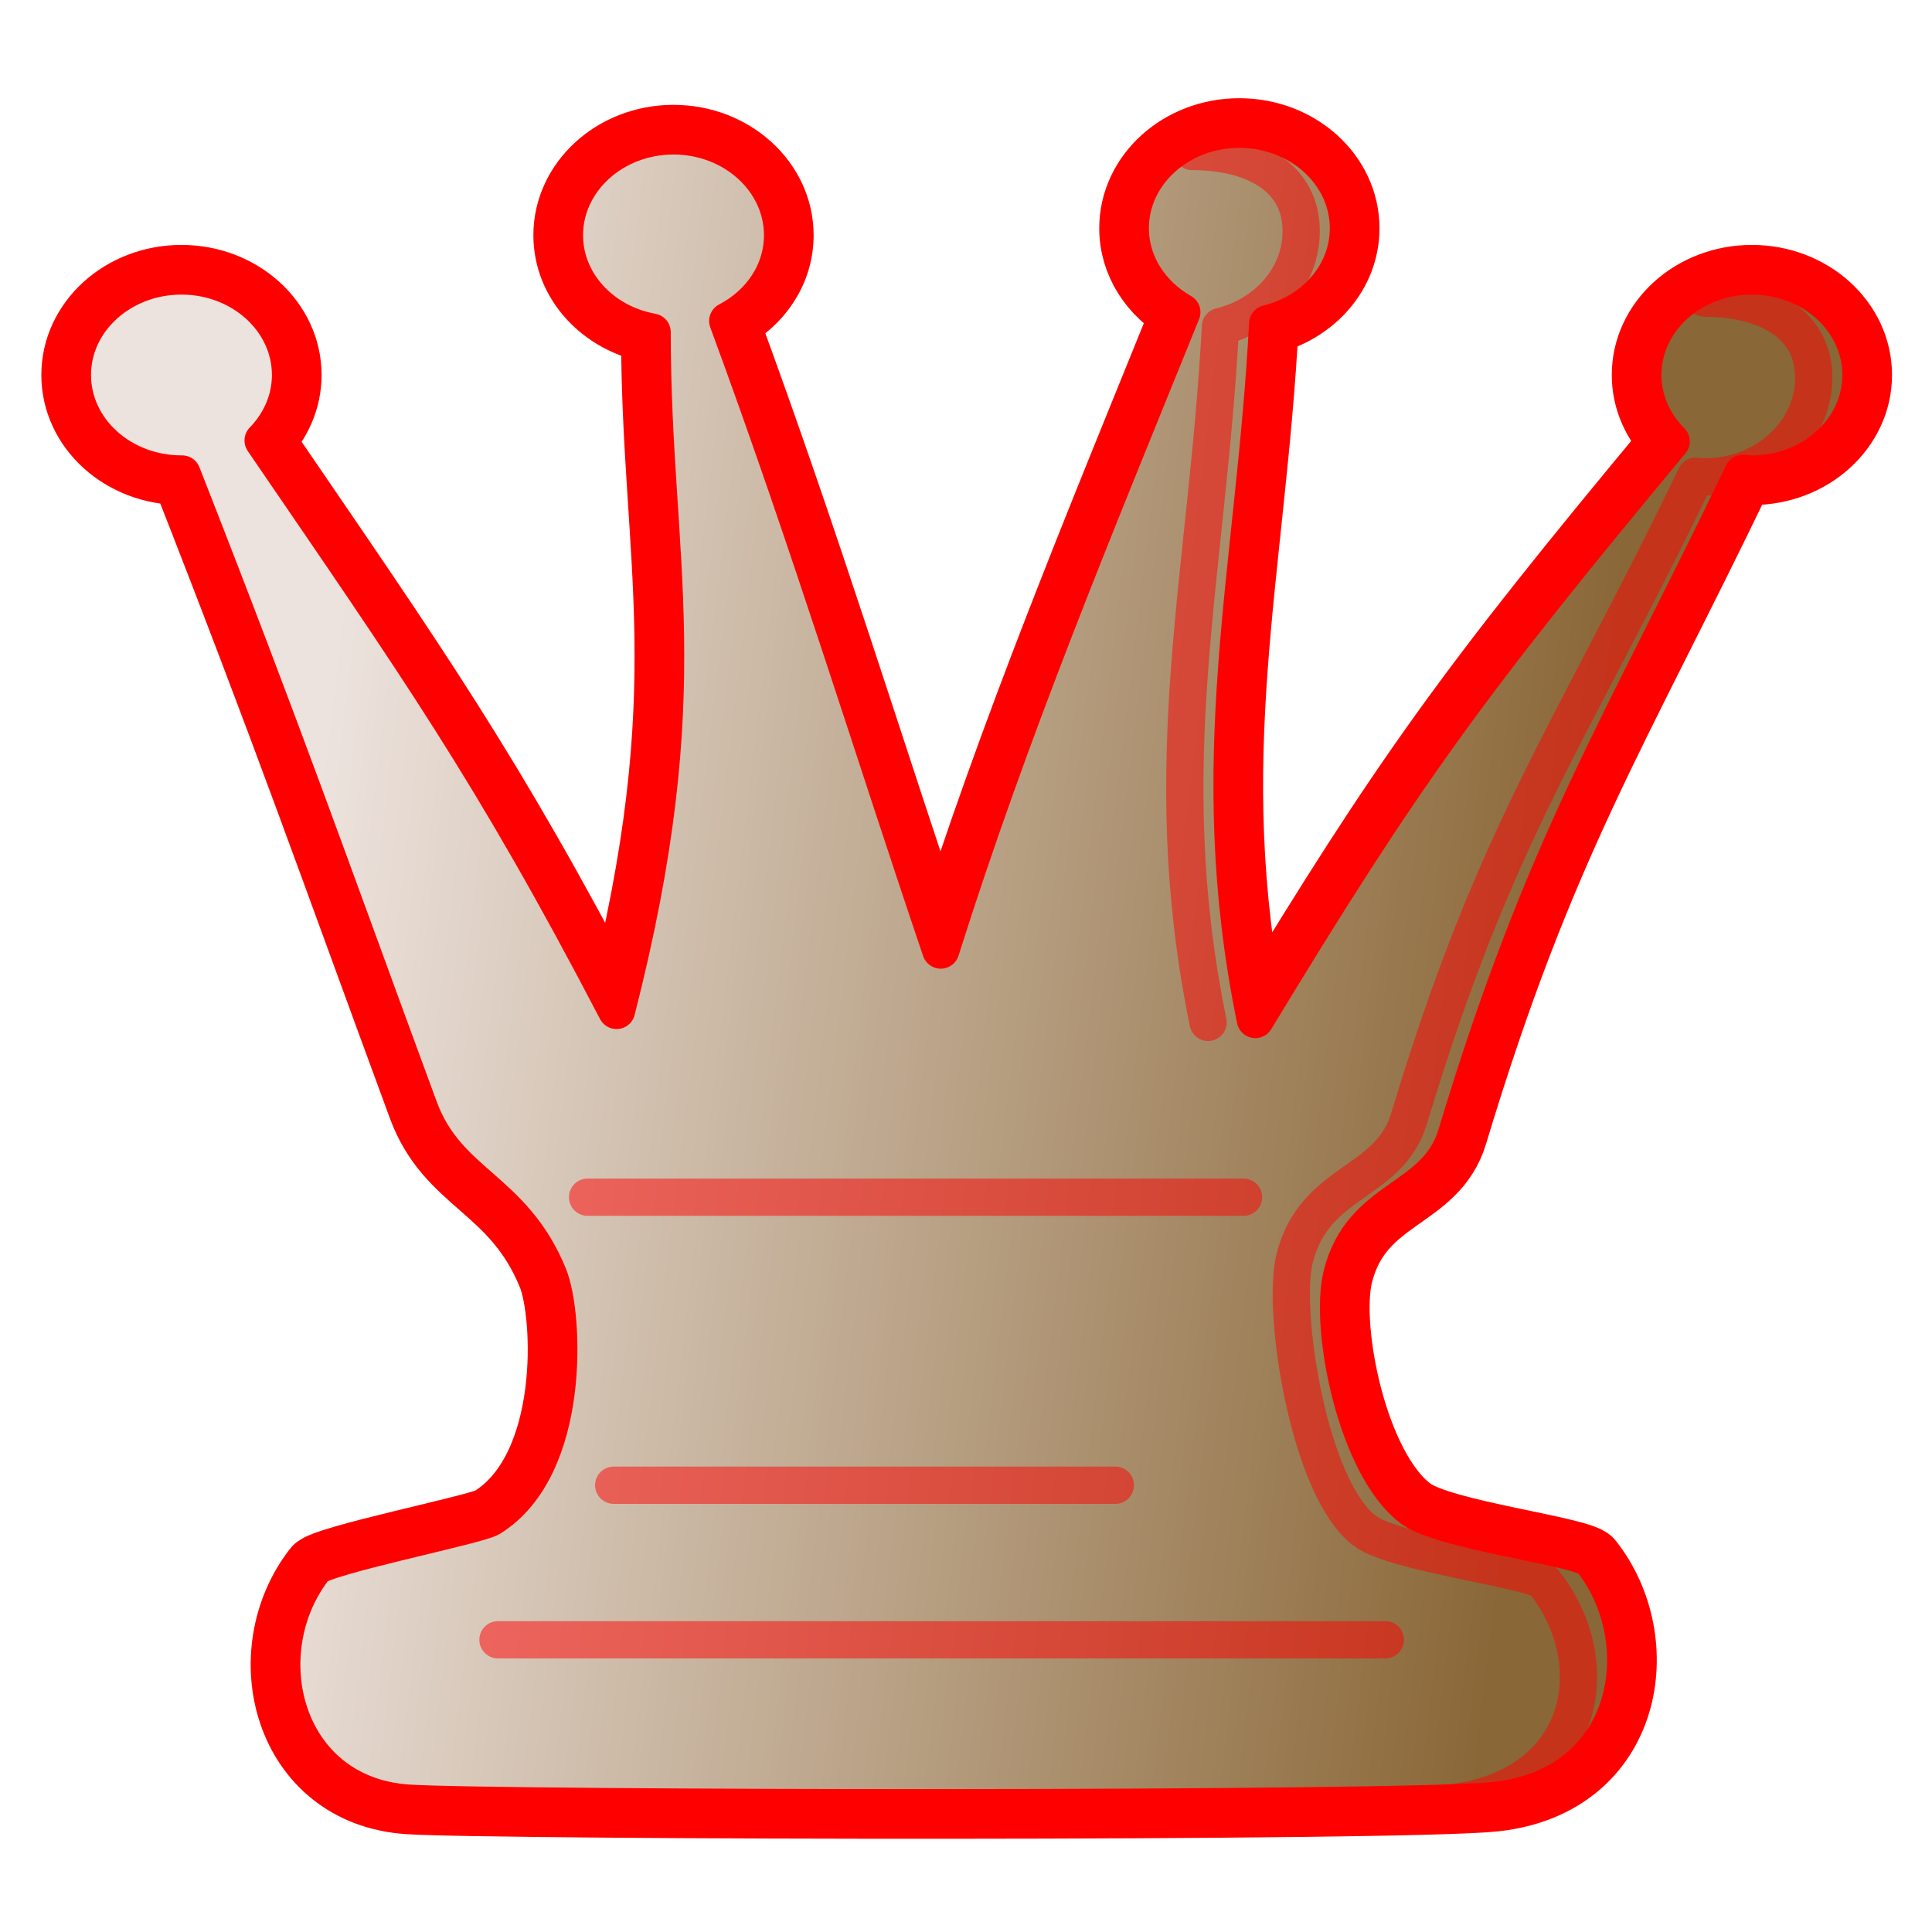
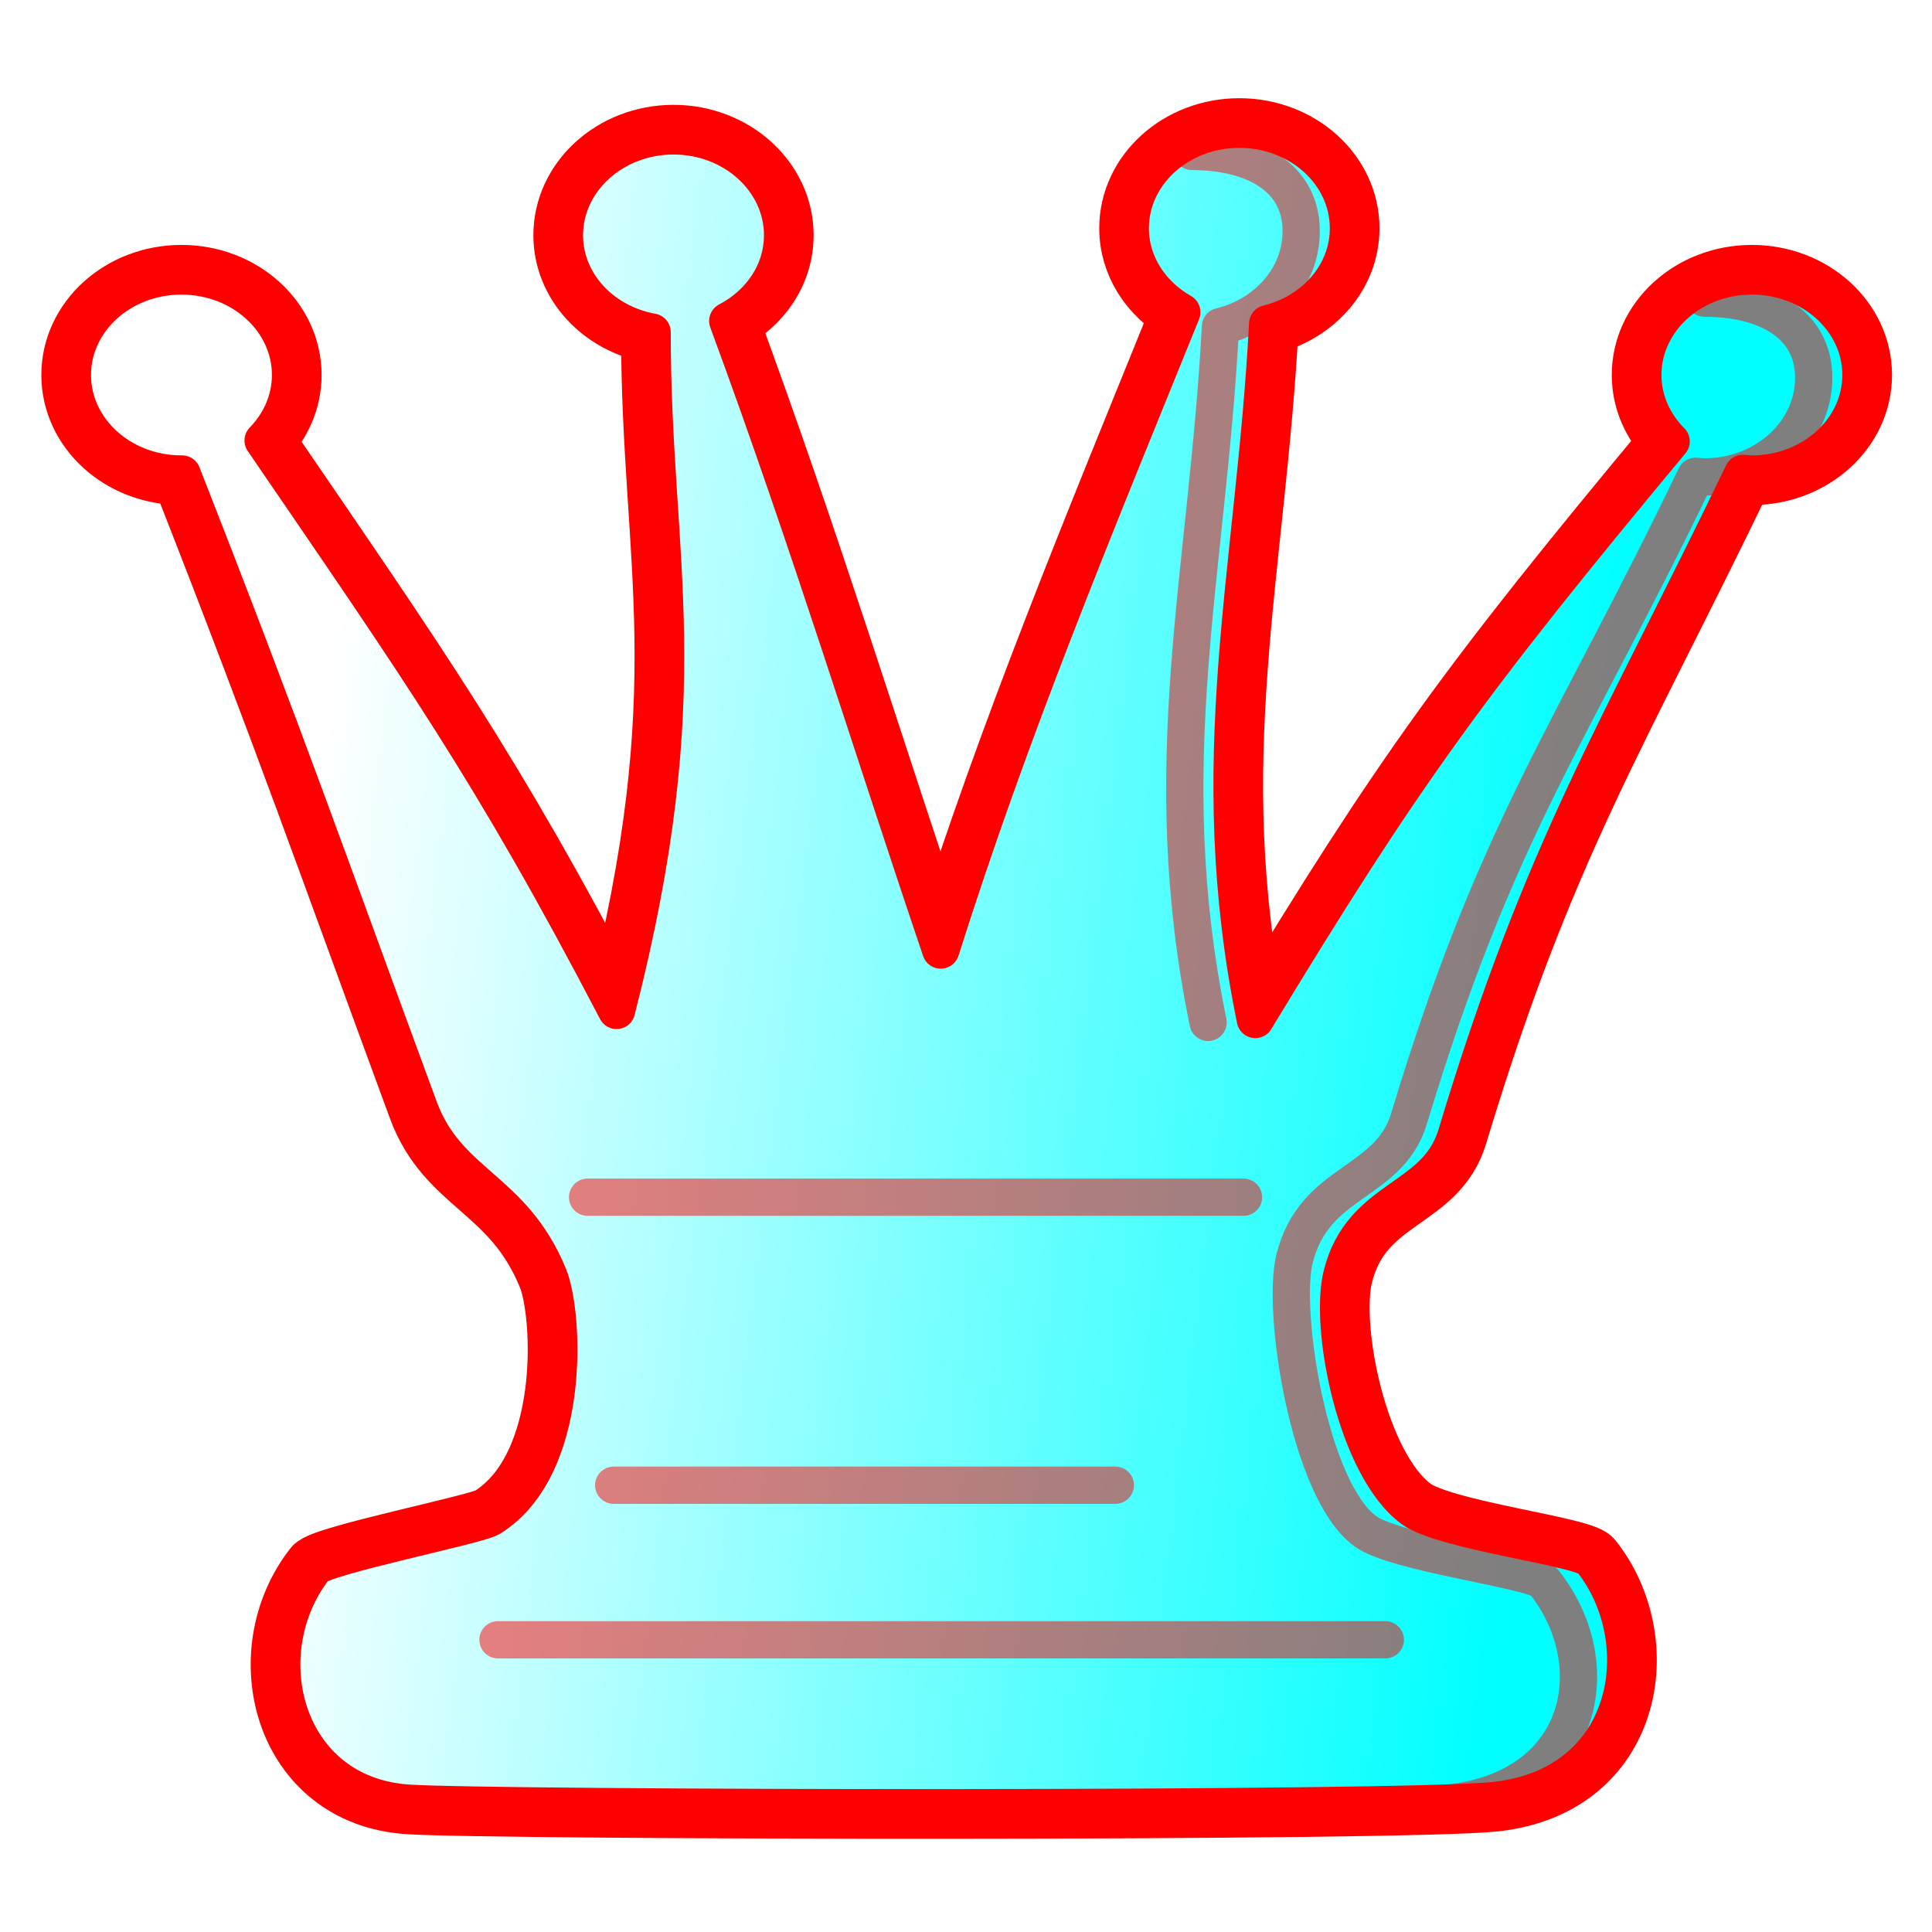
- <svg xmlns="http://www.w3.org/2000/svg" xmlns:xlink="http://www.w3.org/1999/xlink" width="700pt" height="700pt" viewBox="0 0 933.333 933.333" version="1.1" id="svg1197">
+ <svg xmlns="http://www.w3.org/2000/svg" xmlns:xlink="http://www.w3.org/1999/xlink" width="700pt" height="700pt" viewBox="0 0 933.333 933.333" version="1.1" id="queen">
  <style id="style-base">
    .base { 
      fill-opacity:1;
      fill-rule:evenodd;
      stroke-miterlimit:4;
      stroke-dasharray:none;
      stroke-linecap:round;
      stroke-linejoin:round;
      stroke-opacity:1
    }
  </style>
  <style id="stroke-medium">
    .stroke-medium {
      stroke-width: 18;
    }
  </style>
  <style id="stroke-heavy">
    .stroke-heavy {
      stroke-width: 21;
    }
  </style>
  <style id="stroke-boundary">
    .stroke-boundary {
      stroke-width: 30;
    }
  </style>
  <style id="stroke-color">
    .stroke-color {
      stroke:#ff0000;
    }
  </style>
  <style id="fill-color">
    .fill-color {
      fill:#00ff00;
    }
  </style>
  <defs id="defs1194">
    <linearGradient xlink:href="#fillGradient" id="main-gradient" gradientUnits="userSpaceOnUse" gradientTransform="matrix(6.248478,0,0,7.123961,-3974.844,-259.448)" x1="660.518" y1="90.377" x2="757.722" y2="103.719" />
    <linearGradient id="fillGradient">
-       <stop id="stop0" offset="0" style="stop-color:#ede3de;stop-opacity:1;" />
-       <stop id="stop1" offset="1" style="stop-color:#8a6737;stop-opacity:1;" />
+       <stop id="stop0" offset="0" style="stop-color:#ffffff;stop-opacity:1;" />
+       <stop id="stop1" offset="1" style="stop-color:#00ffff;stop-opacity:1;" />
    </linearGradient>
  </defs>
  <path id="boundary" d="m 598.728,62.443 c -29.09,0 -52.693,21.422 -52.693,47.834 0,17.116 9.995,32.085 24.891,40.542 C 528.45,255.709 488.218,352.178 454.477,458.967 421.887,362.915 390.94,261.703 351.566,155.048 c 15.848,-8.253 26.492,-23.65 26.492,-41.417 0,-26.412 -23.603,-47.98 -52.693,-47.98 -29.09,0 -52.693,21.567 -52.693,47.98 0,23.201 18.212,42.448 42.358,46.813 0.034,111.913 22.895,170.838 -17.176,327.69 -60.694,-116.344 -96.047,-166.005 -170.743,-275.335 8.202,-8.436 13.246,-19.517 13.246,-31.646 0,-26.412 -23.603,-47.834 -52.693,-47.834 -29.09,0 -52.693,21.422 -52.693,47.834 0,26.412 23.603,47.834 52.693,47.834 0.098,0 0.193,4.7e-4 0.291,0 49.94,127.223 71.157,188.558 114.493,306.121 13.766,37.346 45.292,38.65 62.675,81.33 7.583,18.618 11.222,92.334 -28.259,116.845 -5.982,3.714 -80.577,18.569 -84.862,24.063 -32.077,41.13 -14.915,109.805 45.269,113.751 42.274,2.772 481.371,3.516 525.037,-1.312 67.003,-7.408 77.352,-77.465 46.434,-116.23 -4.736,-5.937 -71.621,-13.666 -86.463,-24.646 -27.106,-20.052 -40.417,-87.51 -34.064,-112.907 9.649,-38.572 45.604,-35.511 55.33,-67.754 42.402,-140.554 77.791,-193.507 138.414,-319.551 1.445,0.108 2.892,0.292 4.367,0.292 29.09,0 52.693,-21.422 52.693,-47.834 0,-26.412 -23.603,-47.834 -52.693,-47.834 -29.09,0 -52.693,21.422 -52.693,47.834 0,12.345 5.219,23.594 13.683,32.084 -98.129,117.978 -129.394,161.297 -200.874,279.273 -25.615,-125.225 -0.346,-216.052 5.968,-336.148 22.467,-5.473 39.01,-23.966 39.01,-46.084 0,-26.412 -23.603,-47.834 -52.693,-47.834 z" class="base stroke-color stroke-boundary" style="fill:none" />
  <path id="main" d="m 598.728,62.443 c -29.09,0 -52.693,21.422 -52.693,47.834 0,17.116 9.995,32.085 24.891,40.542 C 528.45,255.709 488.218,352.178 454.477,458.967 421.887,362.915 390.94,261.703 351.566,155.048 c 15.848,-8.253 26.492,-23.65 26.492,-41.417 0,-26.412 -23.603,-47.98 -52.693,-47.98 -29.09,0 -52.693,21.567 -52.693,47.98 0,23.201 18.212,42.448 42.358,46.813 0.034,111.913 22.895,170.838 -17.176,327.69 -60.694,-116.344 -96.047,-166.005 -170.743,-275.335 8.202,-8.436 13.246,-19.517 13.246,-31.646 0,-26.412 -23.603,-47.834 -52.693,-47.834 -29.09,0 -52.693,21.422 -52.693,47.834 0,26.412 23.603,47.834 52.693,47.834 0.098,0 0.193,4.7e-4 0.291,0 49.94,127.223 71.157,188.558 114.493,306.121 13.766,37.346 45.292,38.65 62.675,81.33 7.583,18.618 11.222,92.334 -28.259,116.845 -5.982,3.714 -80.577,18.569 -84.862,24.063 -32.077,41.13 -14.915,109.805 45.269,113.751 42.274,2.772 481.371,3.516 525.037,-1.312 67.003,-7.408 77.352,-77.465 46.434,-116.23 -4.736,-5.937 -71.621,-13.666 -86.463,-24.646 -27.106,-20.052 -40.417,-87.51 -34.064,-112.907 9.649,-38.572 45.604,-35.511 55.33,-67.754 42.402,-140.554 77.791,-193.507 138.414,-319.551 1.445,0.108 2.892,0.292 4.367,0.292 29.09,0 52.693,-21.422 52.693,-47.834 0,-26.412 -23.603,-47.834 -52.693,-47.834 -29.09,0 -52.693,21.422 -52.693,47.834 0,12.345 5.219,23.594 13.683,32.084 -98.129,117.978 -129.394,161.297 -200.874,279.273 -25.615,-125.225 -0.346,-216.052 5.968,-336.148 22.467,-5.473 39.01,-23.966 39.01,-46.084 0,-26.412 -23.603,-47.834 -52.693,-47.834 z" class="base stroke-color stroke-medium" style="fill:url(#main-gradient)" />
  <path id="deco-lines" class="base stroke-color stroke-medium" style="opacity:0.5;fill:none" d="m 283.857,578.365 h 316.878 z m 12.615,139.134 h 242.339 z m -55.9,74.667 h 428.669 z" />
  <path class="base stroke-color stroke-medium" style="opacity:0.5;fill:none" d="m 583.616,493.908 c -25.615,-125.225 -0.346,-216.052 5.968,-336.148 22.467,-5.473 39.01,-23.966 39.01,-46.084 0,-26.412 -23.603,-38.5 -52.693,-38.5 M 699.482,871.182 c 67.003,-7.408 77.352,-68.131 46.434,-106.897 -4.736,-5.937 -71.621,-13.666 -86.463,-24.646 -27.106,-20.052 -40.417,-106.177 -34.064,-131.574 9.649,-38.572 45.604,-35.511 55.33,-67.754 42.402,-140.555 77.791,-184.173 138.414,-310.218 1.445,0.108 2.892,0.292 4.367,0.292 29.09,0 52.693,-21.422 52.693,-47.834 0,-26.412 -23.603,-38.5 -52.693,-38.5" id="deco-side" />
</svg>
